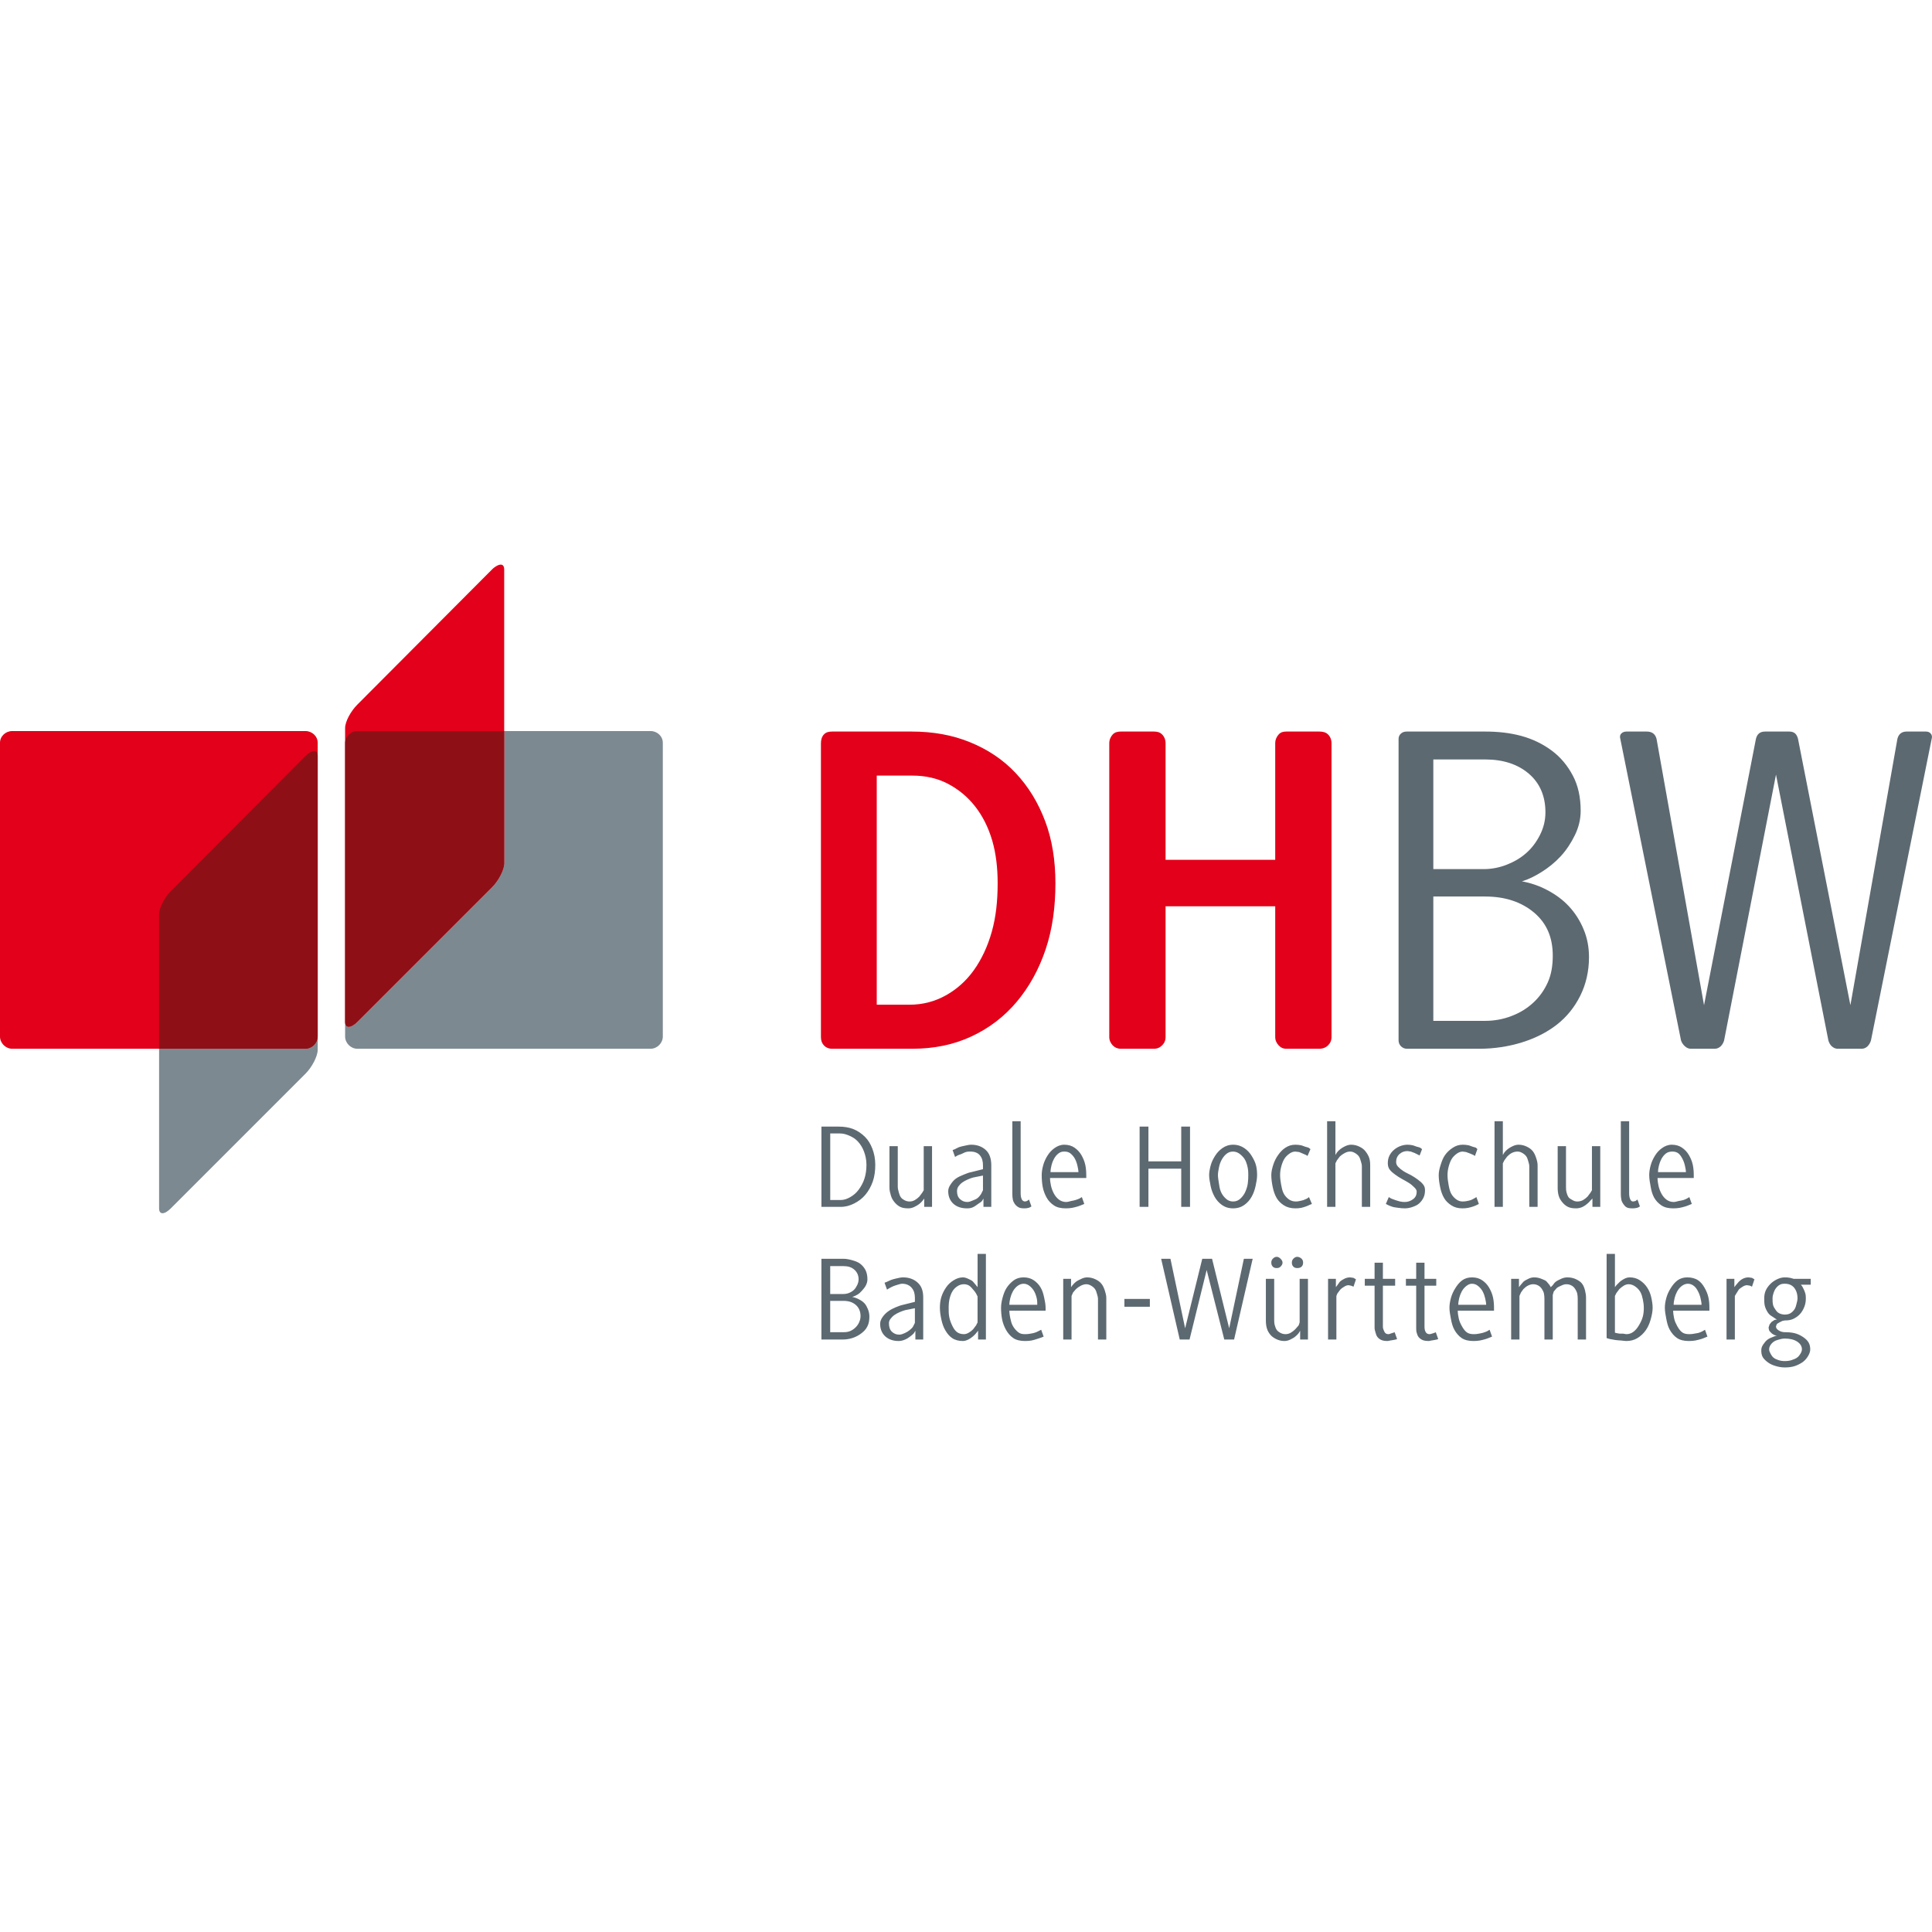
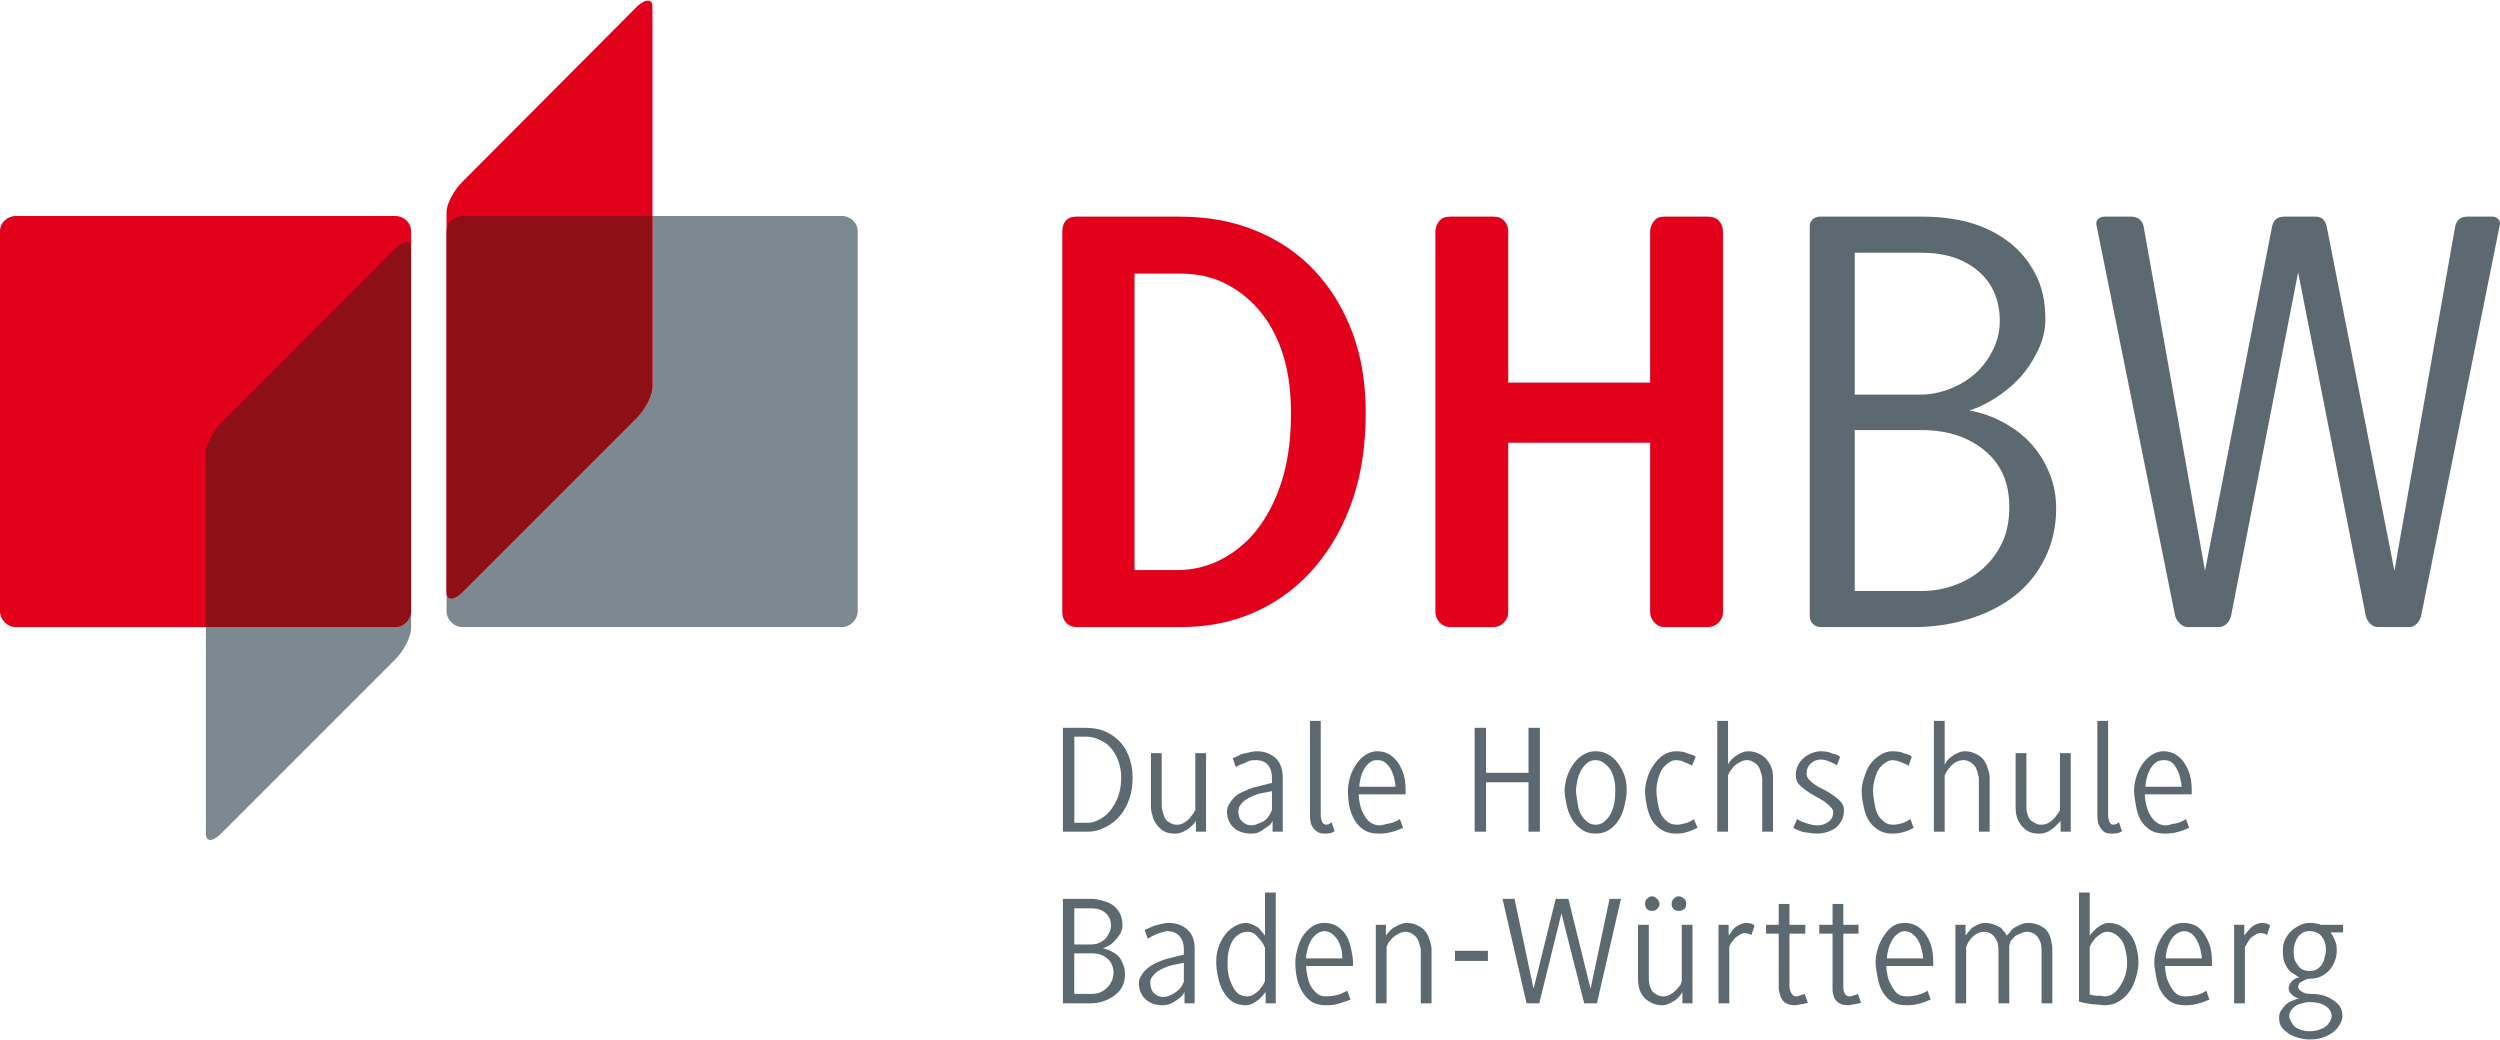
- <svg xmlns="http://www.w3.org/2000/svg" clip-rule="evenodd" fill-rule="evenodd" stroke-linejoin="round" stroke-miterlimit="2" version="1.1" viewBox="0 0 500 500" xml:space="preserve">
+ <svg xmlns="http://www.w3.org/2000/svg" clip-rule="evenodd" fill-rule="evenodd" stroke-linejoin="round" stroke-miterlimit="2" version="1.1" viewBox="0 146 500 208" xml:space="preserve">
  <g transform="translate(2.8422e-14 145.12)">
    <g transform="matrix(.92707 0 0 .92707 -120.83 -364.81)">
      <path d="m271.09 441.05v36.897c0 1.836-1.58 4.865-3.416 6.696l-37.581 37.58c-0.918 0.918-1.858 1.367-2.46 1.367-0.601 0-0.956-0.449-0.956-1.367v4.1c0 1.836 1.58 3.416 3.416 3.416h81.857c1.837 0 3.416-1.58 3.416-3.416v-81.994c0-1.836-1.579-3.279-3.416-3.279h-40.86zm-52.066 85.273c0 1.836-1.585 3.416-3.416 3.416h-40.86v44.55c0 0.918 0.36 1.367 0.956 1.367s1.405-0.449 2.323-1.367l37.581-37.58c1.831-1.837 3.416-4.86 3.416-6.696v-3.69z" fill="#7d8990" fill-rule="nonzero" />
    </g>
    <g transform="matrix(.92707 0 0 .92707 -120.83 -364.81)">
      <path d="m270.13 394.59c-0.604 0-1.541 0.448-2.459 1.366l-37.581 37.717c-1.831 1.831-3.416 4.723-3.416 6.56v81.993c0 1.837 1.585 1.837 3.416 0l37.581-37.58c1.836-1.837 3.416-4.86 3.416-6.696v-81.994c0-0.918-0.353-1.366-0.957-1.366zm-136.38 46.463c-1.837 0-3.416 1.443-3.416 3.279v81.994c0 1.836 1.579 3.416 3.416 3.416h81.857c1.836 0 3.416-1.58 3.416-3.416v-81.994c0-1.836-1.58-3.279-3.416-3.279h-81.857z" fill="#e2001a" fill-rule="nonzero" />
    </g>
    <g transform="matrix(.92707 0 0 .92707 -120.83 -364.81)">
      <path d="m230.09 441.05c-1.836 0-3.416 1.579-3.416 3.416v77.757c0 0.918 0.355 1.367 0.956 1.367 0.602 0 1.542-0.449 2.46-1.367l37.581-37.58c1.836-1.837 3.416-4.865 3.416-6.696v-36.897h-40.997zm-12.026 5.603c-0.606 0-1.541 0.453-2.459 1.366l-37.581 37.717c-1.831 1.87-3.279 4.728-3.279 6.56v37.443h40.86c1.836 0 3.416-1.58 3.416-3.416v-78.304c0-0.913-0.355-1.366-0.957-1.366z" fill="#8e1016" fill-rule="nonzero" />
    </g>
    <g transform="matrix(.92707 0 0 .92707 -120.83 -364.81)">
      <path d="m523.08 441.19c-0.629 0-1.203 0.148-1.64 0.547-0.448 0.404-0.683 0.88-0.683 1.503v84.18c0 0.618 0.235 1.192 0.683 1.64 0.437 0.426 1.011 0.683 1.64 0.683h20.225c4.149 0 8.172-0.628 11.889-1.776 3.717-1.165 6.915-2.766 9.703-4.92 2.793-2.181 4.968-4.87 6.559-8.063 1.591-3.186 2.46-6.816 2.46-10.795 0-2.75-0.476-5.357-1.503-7.79-1.017-2.438-2.378-4.57-4.1-6.423-1.733-1.864-3.755-3.312-6.013-4.509-2.252-1.197-4.641-2.017-7.106-2.46 1.771-0.53 3.553-1.399 5.466-2.596 1.908-1.192 3.734-2.646 5.33-4.373 1.596-1.728 2.902-3.712 3.963-5.877 1.066-2.17 1.64-4.449 1.64-6.832 0-3.81-0.716-7.063-2.187-9.84-1.47-2.793-3.427-5.154-5.876-6.969-2.438-1.809-5.242-3.214-8.473-4.1-3.236-0.88-6.646-1.23-10.112-1.23h-21.865zm61.358 0c-0.617 0-1.098 0.153-1.503 0.547-0.388 0.399-0.453 0.885-0.273 1.503l16.945 84.18c0.18 0.607 0.607 1.192 1.093 1.64 0.487 0.432 1.028 0.683 1.64 0.683h6.696c0.624 0 1.154-0.251 1.64-0.683 0.476-0.448 0.777-1.033 0.957-1.64l14.485-74.204 14.623 74.204c0.175 0.607 0.47 1.192 0.956 1.64 0.487 0.432 1.028 0.683 1.64 0.683h6.696c0.629 0 1.192-0.251 1.64-0.683 0.448-0.448 0.776-1.033 0.957-1.64l16.945-84.18c0.186-0.618 0.076-1.104-0.273-1.503-0.367-0.394-0.755-0.547-1.367-0.547h-5.329c-1.329 0-2.247 0.634-2.597 2.05l-13.119 74.341-14.622-74.341c-0.356-1.416-1.115-2.05-2.46-2.05h-6.696c-1.41 0-2.252 0.634-2.596 2.05l-14.486 74.341-13.256-74.341c-0.36-1.416-1.322-2.05-2.733-2.05h-5.603zm-53.979 7.79h14.486c4.974 0 9.047 1.312 12.162 3.963 3.1 2.651 4.647 6.28 4.647 10.796 0 2.301-0.536 4.345-1.504 6.286-0.984 1.946-2.224 3.651-3.826 5.056-1.591 1.421-3.433 2.482-5.466 3.28-2.045 0.803-4.215 1.23-6.423 1.23h-14.076v-30.611zm0 38.263h14.486c5.592 0 10.151 1.542 13.666 4.51 3.492 2.963 5.192 6.887 5.192 12.026 0 2.662-0.382 5.16-1.366 7.379-0.979 2.208-2.367 4.149-4.1 5.74-1.727 1.596-3.706 2.804-6.013 3.689-2.306 0.897-4.81 1.367-7.379 1.367h-14.486v-34.711zm-117.52 62.725v20.225c0 0.541 0.03 1.143 0.136 1.64 0.098 0.498 0.29 0.853 0.547 1.23 0.256 0.366 0.666 0.738 1.093 0.957 0.426 0.224 0.967 0.273 1.64 0.273 0.339 0 0.688-0.022 1.093-0.136 0.404-0.11 0.661-0.301 0.82-0.41l-0.683-1.913-0.547 0.409-0.547 0.137c-0.426 0-0.781-0.263-0.956-0.683-0.18-0.432-0.274-0.941-0.274-1.64v-20.089h-2.323 1e-3zm87.869 0v23.915h2.323v-12.162l0.41-0.82 0.82-1.094c0.366-0.344 0.886-0.705 1.367-0.956 0.481-0.262 0.967-0.41 1.503-0.41 0.541 0 0.951 0.164 1.366 0.41 0.416 0.246 0.826 0.563 1.094 0.956 0.273 0.389 0.399 0.886 0.546 1.367 0.148 0.487 0.273 0.913 0.273 1.367v11.342h2.324v-11.616c0-0.694-0.05-1.366-0.274-2.05-0.224-0.688-0.656-1.366-1.093-1.913-0.432-0.535-0.967-0.907-1.64-1.23-0.672-0.328-1.426-0.546-2.323-0.546-0.585 0-1.137 0.175-1.64 0.409-0.503 0.241-0.978 0.503-1.366 0.82-0.394 0.312-0.722 0.656-0.957 0.957l-0.41 0.683v-9.429h-2.323zm46.736 0v23.915h2.324v-12.162l0.409-0.82 0.82-1.094c0.372-0.344 0.744-0.705 1.23-0.956 0.481-0.262 1.104-0.41 1.64-0.41 0.541 0 0.946 0.164 1.367 0.41 0.415 0.246 0.825 0.563 1.093 0.956 0.267 0.389 0.399 0.886 0.546 1.367 0.143 0.487 0.274 0.913 0.274 1.367v11.342h2.323v-11.616c0-0.694-0.18-1.366-0.41-2.05-0.219-0.688-0.514-1.366-0.956-1.913-0.438-0.535-0.968-0.907-1.64-1.23-0.673-0.328-1.416-0.546-2.323-0.546-0.58 0-1.137 0.175-1.64 0.409-0.503 0.241-0.979 0.503-1.367 0.82-0.393 0.312-0.721 0.656-0.956 0.957l-0.41 0.683v-9.429h-2.323-1e-3zm35.258 0v20.225c0 0.541 0.026 1.143 0.136 1.64 0.093 0.498 0.284 0.853 0.547 1.23 0.256 0.366 0.53 0.738 0.956 0.957 0.427 0.224 0.968 0.273 1.64 0.273 0.334 0 0.82-0.022 1.23-0.136 0.399-0.11 0.667-0.301 0.82-0.41l-0.683-1.913-0.547 0.409-0.683 0.137c-0.421 0-0.645-0.263-0.82-0.683-0.186-0.432-0.273-0.941-0.273-1.64v-20.089h-2.323zm-223.16 1.503v22.412h5.329c1.394 0 2.635-0.345 3.827-0.957 1.191-0.601 2.279-1.41 3.143-2.459 0.863-1.055 1.552-2.258 2.05-3.69 0.492-1.427 0.683-3.006 0.683-4.646 0-1.684-0.306-3.182-0.82-4.51-0.519-1.328-1.132-2.356-2.05-3.28-0.918-0.918-2.033-1.694-3.28-2.186-1.246-0.492-2.662-0.684-4.099-0.684h-4.783zm88.826 0v22.412h2.46v-10.659h9.156v10.659h2.46v-22.412h-2.46v9.703h-9.156v-9.703h-2.46zm-86.366 1.914h2.733c0.967 0 1.842 0.278 2.733 0.683 0.885 0.404 1.651 0.88 2.323 1.64 0.672 0.749 1.235 1.651 1.64 2.733 0.404 1.082 0.683 2.318 0.683 3.69s-0.175 2.645-0.547 3.826c-0.366 1.181-0.989 2.268-1.639 3.143-0.651 0.88-1.433 1.542-2.324 2.05-0.885 0.503-1.721 0.82-2.733 0.82h-2.869v-18.585zm39.356 3.143c-0.59 0-1.202 0.142-1.776 0.273-0.574 0.136-1.164 0.235-1.64 0.41-0.47 0.186-0.754 0.388-1.093 0.546l-0.683 0.274 0.683 1.913 0.683-0.41c0.323-0.17 0.689-0.24 1.093-0.41 0.405-0.164 0.782-0.409 1.23-0.546 0.454-0.131 0.875-0.137 1.23-0.137 1.214 0 2.137 0.339 2.733 1.094 0.591 0.748 0.82 1.634 0.82 2.733v1.093l-3.28 0.82c-0.656 0.125-1.295 0.366-2.049 0.683-0.749 0.312-1.542 0.634-2.187 1.093-0.639 0.443-1.093 1.034-1.503 1.64-0.421 0.607-0.683 1.197-0.683 1.913 0 1.509 0.552 2.717 1.503 3.554 0.956 0.83 2.208 1.229 3.69 1.229 0.628 0 1.087-0.039 1.639-0.273 0.552-0.235 1.077-0.645 1.504-0.956 0.426-0.318 0.836-0.509 1.093-0.82l0.41-0.684v2.323h2.186v-11.615c0-1.837-0.481-3.285-1.503-4.237-1.022-0.956-2.394-1.503-4.1-1.503zm25.965 0c-1.033 0-1.957 0.399-2.733 0.956-0.776 0.569-1.383 1.208-1.913 2.05-0.525 0.842-0.962 1.749-1.23 2.733-0.273 0.99-0.41 1.908-0.41 2.733 0 1.055 0.071 2.187 0.273 3.28 0.202 1.088 0.591 2.094 1.094 3.007 0.508 0.907 1.197 1.618 2.049 2.186 0.853 0.579 1.952 0.82 3.28 0.82 0.629 0 1.203-0.035 1.777-0.136 0.574-0.099 1.18-0.279 1.64-0.41 0.459-0.137 0.77-0.274 1.093-0.41l0.683-0.273-0.683-1.913-0.684 0.409c-0.295 0.148-0.705 0.274-1.093 0.41-0.393 0.131-0.765 0.175-1.23 0.273-0.459 0.104-0.896 0.274-1.366 0.274-0.787 0-1.487-0.247-2.05-0.684s-1.006-0.978-1.367-1.639c-0.361-0.667-0.65-1.422-0.82-2.187-0.169-0.76-0.273-1.514-0.273-2.186h10.113v-0.82c0-0.891-0.061-1.881-0.274-2.87-0.218-0.99-0.612-1.897-1.093-2.733-0.487-0.826-1.132-1.509-1.913-2.05-0.793-0.536-1.722-0.82-2.87-0.82zm47.146 0c-1.186 0-2.159 0.361-3.006 0.956-0.842 0.596-1.514 1.323-2.05 2.187-0.541 0.869-0.989 1.765-1.23 2.733-0.251 0.967-0.41 1.837-0.41 2.596 0 0.946 0.197 1.914 0.41 3.007 0.213 1.088 0.59 2.088 1.093 3.006 0.509 0.919 1.187 1.706 2.05 2.323 0.869 0.613 1.864 0.957 3.143 0.957 1.236 0 2.291-0.345 3.143-0.957 0.853-0.617 1.531-1.388 2.05-2.323 0.519-0.934 0.858-1.913 1.093-3.006 0.235-1.088 0.41-2.083 0.41-3.007 0-0.781-0.049-1.623-0.273-2.596-0.23-0.979-0.705-1.88-1.23-2.733-0.514-0.858-1.197-1.607-2.05-2.187-0.853-0.585-1.886-0.956-3.143-0.956zm17.356 0c-1.028 0-1.914 0.289-2.734 0.82-0.82 0.524-1.481 1.235-2.049 2.05-0.58 0.803-1.05 1.738-1.367 2.733-0.317 1-0.547 1.924-0.547 2.869 0 1.148 0.175 2.307 0.41 3.417 0.235 1.115 0.58 2.132 1.093 3.006 0.52 0.875 1.208 1.509 2.05 2.05 0.842 0.536 1.924 0.82 3.143 0.82 0.558 0 1.121-0.026 1.64-0.136 0.519-0.099 0.951-0.274 1.367-0.41 0.415-0.137 0.678-0.274 0.956-0.41l0.684-0.273-0.82-1.913-0.547 0.409-0.957 0.41c-0.349 0.131-0.71 0.186-1.093 0.273-0.382 0.093-0.732 0.137-1.093 0.137-0.76 0-1.503-0.241-2.05-0.683-0.552-0.438-1.017-0.941-1.366-1.64-0.35-0.689-0.525-1.575-0.684-2.46-0.158-0.886-0.273-1.722-0.273-2.597 0-0.716 0.076-1.426 0.273-2.186 0.186-0.765 0.459-1.547 0.82-2.187 0.361-0.639 0.842-1.098 1.367-1.503 0.53-0.399 1.104-0.683 1.776-0.683l1.094 0.136 0.956 0.41 0.957 0.41 0.409 0.273 0.82-1.913-0.546-0.41-0.957-0.273c-0.377-0.12-0.754-0.317-1.23-0.41-0.47-0.087-1.005-0.136-1.503-0.136h1e-3zm31.294 0c-0.744 0-1.4 0.164-2.05 0.409-0.656 0.252-1.274 0.646-1.777 1.094-0.508 0.448-0.94 1.011-1.23 1.64-0.295 0.628-0.409 1.306-0.409 2.049 0 0.695 0.158 1.258 0.546 1.777 0.394 0.519 0.908 0.94 1.503 1.367 0.596 0.426 1.219 0.863 1.914 1.229 0.699 0.377 1.317 0.722 1.913 1.094 0.596 0.371 1.109 0.836 1.503 1.23 0.394 0.393 0.683 0.738 0.683 1.229 0 0.881-0.317 1.558-0.956 2.05-0.64 0.498-1.465 0.82-2.323 0.82-0.405 0-0.875-0.022-1.367-0.136-0.497-0.109-0.929-0.284-1.367-0.41-0.437-0.142-0.759-0.262-1.093-0.41l-0.683-0.409-0.82 1.913 0.82 0.409c0.328 0.137 0.645 0.274 1.093 0.41 0.443 0.137 1.06 0.18 1.64 0.274 0.568 0.087 1.104 0.136 1.776 0.136 0.766 0 1.498-0.164 2.187-0.41s1.274-0.508 1.776-0.956c0.509-0.454 0.941-1.023 1.23-1.64 0.29-0.618 0.41-1.329 0.41-2.05 0-0.629-0.142-1.137-0.547-1.64-0.404-0.508-0.907-0.94-1.503-1.366-0.59-0.427-1.202-0.859-1.913-1.23-0.711-0.367-1.454-0.706-2.05-1.094-0.59-0.377-1.104-0.803-1.503-1.23-0.405-0.426-0.547-0.869-0.547-1.366 0-0.88 0.345-1.656 0.957-2.187 0.601-0.53 1.328-0.82 2.186-0.82l0.957 0.137 1.093 0.41 0.82 0.409 0.547 0.274 0.683-1.777-0.547-0.41c-0.267-0.12-0.573-0.164-0.956-0.273s-0.771-0.323-1.23-0.41c-0.459-0.093-0.913-0.136-1.367-0.136h1e-3zm15.442 0c-1.033 0-1.913 0.289-2.733 0.82-0.82 0.524-1.613 1.235-2.187 2.05-0.574 0.803-0.913 1.738-1.23 2.733-0.317 1-0.546 1.924-0.546 2.869 0 1.148 0.175 2.307 0.409 3.417 0.235 1.115 0.574 2.132 1.094 3.006 0.513 0.875 1.208 1.509 2.049 2.05 0.842 0.536 1.793 0.82 3.007 0.82 0.557 0 1.12-0.026 1.64-0.136 0.519-0.099 1.088-0.274 1.503-0.41 0.415-0.137 0.672-0.274 0.957-0.41l0.546-0.273-0.683-1.913-0.683 0.409-0.82 0.41c-0.35 0.131-0.711 0.186-1.093 0.273-0.383 0.093-0.864 0.137-1.23 0.137-0.76 0-1.361-0.241-1.913-0.683-0.553-0.438-1.017-0.941-1.367-1.64-0.35-0.689-0.53-1.575-0.683-2.46-0.159-0.886-0.274-1.722-0.274-2.597 0-0.716 0.083-1.426 0.274-2.186 0.191-0.765 0.459-1.547 0.82-2.187 0.36-0.639 0.841-1.098 1.366-1.503 0.525-0.399 1.099-0.683 1.777-0.683l0.956 0.136 1.094 0.41 0.956 0.41 0.41 0.273 0.683-1.913-0.41-0.41-0.956-0.273c-0.367-0.12-0.754-0.317-1.23-0.41-0.47-0.087-1.011-0.136-1.503-0.136zm58.352 0c-1.033 0-1.963 0.399-2.733 0.956-0.782 0.569-1.383 1.208-1.914 2.05-0.524 0.842-0.962 1.749-1.229 2.733-0.268 0.99-0.41 1.908-0.41 2.733 0 1.055 0.202 2.187 0.41 3.28 0.191 1.088 0.453 2.094 0.956 3.007 0.509 0.907 1.197 1.618 2.05 2.186 0.853 0.579 1.951 0.82 3.28 0.82 0.634 0 1.208-0.035 1.776-0.136 0.574-0.099 1.181-0.279 1.64-0.41 0.465-0.137 0.765-0.274 1.093-0.41l0.684-0.273-0.684-1.913-0.683 0.409c-0.29 0.148-0.563 0.274-0.957 0.41-0.393 0.131-0.907 0.175-1.366 0.273-0.465 0.104-0.891 0.274-1.367 0.274-0.787 0-1.486-0.247-2.049-0.684s-1.006-0.978-1.367-1.639c-0.361-0.667-0.65-1.422-0.82-2.187-0.164-0.76-0.273-1.514-0.273-2.186h10.112v-0.82c0-0.891-0.06-1.881-0.273-2.87-0.208-0.99-0.607-1.897-1.093-2.733-0.481-0.826-1.126-1.509-1.913-2.05-0.788-0.536-1.722-0.82-2.87-0.82zm-218.38 0.409v11.616c0 0.744 0.208 1.493 0.41 2.187 0.202 0.699 0.53 1.251 0.956 1.776 0.427 0.53 0.979 1.044 1.64 1.367 0.662 0.328 1.399 0.41 2.323 0.41 0.607 0 1.132-0.164 1.64-0.41 0.503-0.252 0.984-0.509 1.367-0.82 0.382-0.317 0.721-0.645 0.956-0.957l0.41-0.546v2.323h2.187v-16.946h-2.324v12.3l-0.409 0.683-0.82 1.093c-0.361 0.361-0.76 0.672-1.23 0.957-0.476 0.284-0.962 0.409-1.503 0.409-0.585 0-1.099-0.175-1.504-0.409-0.404-0.236-0.71-0.449-0.956-0.82-0.246-0.372-0.421-0.886-0.547-1.367-0.12-0.486-0.273-0.984-0.273-1.503v-11.343h-2.323zm186.54 0v11.616c0 0.744 0.071 1.493 0.273 2.187 0.202 0.699 0.525 1.251 0.957 1.776 0.421 0.53 0.973 1.044 1.64 1.367 0.661 0.328 1.405 0.41 2.323 0.41 0.607 0 1.268-0.164 1.776-0.41 0.503-0.252 0.853-0.509 1.23-0.82 0.383-0.317 0.722-0.645 0.957-0.957l0.547-0.546v2.323h2.186v-16.946h-2.323v12.3l-0.41 0.683-0.82 1.093c-0.361 0.361-0.754 0.672-1.23 0.957-0.47 0.284-1.093 0.409-1.64 0.409-0.579 0-0.967-0.175-1.366-0.409-0.41-0.236-0.842-0.449-1.093-0.82-0.246-0.372-0.427-0.886-0.547-1.367-0.126-0.486-0.136-0.984-0.136-1.503v-11.343h-2.324zm-137.75 1.504c0.7 0 1.279 0.131 1.777 0.546 0.497 0.421 0.929 0.919 1.229 1.504 0.301 0.584 0.536 1.24 0.684 1.913 0.147 0.672 0.273 1.279 0.273 1.776h-7.789c0-0.563 0.104-1.252 0.273-1.913 0.164-0.667 0.366-1.192 0.683-1.776 0.317-0.591 0.733-1.11 1.23-1.504 0.492-0.388 0.99-0.546 1.64-0.546zm47.146 0c0.809 0 1.514 0.35 2.05 0.82 0.541 0.47 1.028 0.962 1.367 1.64 0.328 0.672 0.546 1.443 0.683 2.186 0.131 0.743 0.136 1.35 0.136 1.913 0 0.673-0.017 1.465-0.136 2.323-0.12 0.853-0.356 1.564-0.683 2.323-0.323 0.749-0.815 1.405-1.367 1.914-0.552 0.524-1.219 0.82-2.05 0.82-0.852 0-1.498-0.296-2.05-0.82-0.552-0.509-1.055-1.165-1.366-1.914-0.317-0.759-0.421-1.47-0.547-2.323-0.126-0.858-0.273-1.65-0.273-2.323 0-0.601 0.126-1.301 0.273-2.05 0.148-0.754 0.345-1.383 0.683-2.049 0.334-0.656 0.826-1.329 1.367-1.777s1.126-0.683 1.913-0.683zm122.58 0c0.689 0 1.28 0.131 1.777 0.546 0.486 0.421 0.782 0.919 1.093 1.504 0.301 0.584 0.536 1.24 0.683 1.913 0.143 0.672 0.274 1.279 0.274 1.776h-7.79c0-0.563 0.104-1.252 0.274-1.913 0.169-0.667 0.371-1.192 0.683-1.776 0.317-0.591 0.732-1.11 1.23-1.504 0.497-0.388 1.126-0.546 1.776-0.546zm-192.41 6.696v4.1l-0.546 1.093c-0.268 0.371-0.563 0.77-0.957 1.093-0.394 0.328-0.886 0.465-1.367 0.683-0.486 0.208-0.984 0.41-1.503 0.41-0.825 0-1.476-0.279-2.05-0.82s-0.82-1.241-0.82-2.186c0-0.47 0.121-0.957 0.41-1.367 0.295-0.404 0.651-0.776 1.093-1.093 0.438-0.312 0.962-0.596 1.504-0.82 0.535-0.23 1.033-0.432 1.503-0.547l2.733-0.546zm-1.503 21.865v9.292l-0.547-0.683-0.82-0.957c-0.355-0.3-0.77-0.459-1.23-0.683-0.459-0.224-0.983-0.41-1.503-0.41-0.967 0-1.798 0.328-2.596 0.82s-1.487 1.099-2.05 1.914c-0.558 0.803-1.06 1.738-1.367 2.733-0.306 1-0.409 1.995-0.409 3.006 0 1.093 0.169 2.165 0.409 3.28 0.235 1.109 0.574 2.115 1.094 3.006 0.519 0.886 1.104 1.635 1.913 2.187 0.803 0.552 1.837 0.82 3.006 0.82 0.498 0 1.022-0.175 1.503-0.41 0.487-0.235 0.837-0.503 1.23-0.82 0.394-0.312 0.711-0.64 0.957-0.957l0.547-0.683v2.46h2.186v-23.915h-2.323zm175.6 0v23.505c0.207 0.048 0.481 0.185 0.956 0.273 0.47 0.093 0.962 0.186 1.503 0.273 0.542 0.093 1.11 0.077 1.64 0.137 0.525 0.054 1.033 0.136 1.367 0.136 1.213 0 2.219-0.257 3.143-0.82 0.918-0.557 1.7-1.295 2.323-2.186 0.634-0.886 1.055-1.903 1.367-3.007 0.311-1.099 0.546-2.181 0.546-3.28 0-0.94-0.175-2.006-0.41-3.006-0.234-0.995-0.579-1.782-1.093-2.596-0.519-0.804-1.235-1.526-2.05-2.05-0.803-0.531-1.722-0.82-2.869-0.82-0.514 0-1.039 0.175-1.504 0.41-0.475 0.24-0.858 0.508-1.23 0.819l-0.956 0.957-0.41 0.547v-9.293h-2.323v1e-3zm-92.106 0.82c-0.449 0-0.804 0.245-1.094 0.546-0.295 0.301-0.409 0.662-0.409 1.094 0 0.42 0.115 0.787 0.409 1.093 0.29 0.306 0.645 0.41 1.094 0.41 0.448 0 0.787-0.105 1.093-0.41 0.301-0.306 0.546-0.673 0.546-1.093 0-0.432-0.245-0.793-0.546-1.094-0.306-0.301-0.645-0.546-1.093-0.546zm5.739 0c-0.448 0-0.803 0.245-1.093 0.546s-0.41 0.662-0.41 1.094c0 0.42 0.12 0.787 0.41 1.093s0.645 0.41 1.093 0.41c0.454 0 0.929-0.105 1.23-0.41 0.301-0.306 0.41-0.673 0.41-1.093 0-0.432-0.109-0.793-0.41-1.094s-0.776-0.546-1.23-0.546zm-132.83 0.546v22.548h5.739c1.055 0 1.93-0.115 2.87-0.409 0.946-0.29 1.891-0.809 2.597-1.367 0.71-0.546 1.235-1.104 1.639-1.913 0.405-0.809 0.547-1.722 0.547-2.733 0-0.7-0.153-1.432-0.41-2.05-0.262-0.618-0.519-1.164-0.956-1.64-0.443-0.47-0.93-0.792-1.504-1.093-0.568-0.312-1.279-0.569-1.913-0.683 0.454-0.137 1.023-0.383 1.504-0.684 0.486-0.3 0.825-0.65 1.229-1.093 0.405-0.437 0.82-0.956 1.094-1.503 0.267-0.552 0.409-1.033 0.409-1.64 0-0.967-0.174-1.886-0.546-2.596-0.372-0.706-0.886-1.318-1.503-1.777-0.618-0.459-1.367-0.727-2.187-0.957-0.82-0.224-1.585-0.409-2.46-0.409h-6.149v-1e-3zm94.839 0 5.193 22.548h2.733l4.783-19.405 4.919 19.405h2.734l5.192-22.548h-2.459l-4.1 19.405-4.783-19.405h-2.733l-4.783 19.405-4.1-19.405h-2.596zm59.582 1.094v4.509h-2.733v1.913h2.733v11.753c0 0.475 0.147 0.918 0.273 1.366 0.12 0.454 0.268 0.886 0.547 1.23 0.284 0.35 0.628 0.618 1.093 0.82 0.459 0.202 1.104 0.273 1.776 0.273l0.684-0.136 0.82-0.136 0.683-0.137 0.41-0.136-0.684-1.913c-0.136 0.087-0.437 0.153-0.82 0.273-0.382 0.125-0.639 0.273-0.956 0.273-0.519 0-0.875-0.246-1.093-0.683-0.208-0.437-0.41-0.897-0.41-1.367v-11.479h3.416v-1.913h-3.416v-4.51h-2.323zm11.615 0v4.509h-2.869v1.913h2.869v11.753c0 0.475 9e-3 0.918 0.137 1.366 0.126 0.454 0.273 0.886 0.547 1.23 0.284 0.35 0.634 0.618 1.093 0.82 0.464 0.202 1.104 0.273 1.776 0.273l0.684-0.136 0.82-0.136 0.683-0.137 0.41-0.136-0.683-1.913c-0.137 0.087-0.301 0.153-0.684 0.273-0.382 0.125-0.776 0.273-1.093 0.273-0.514 0-0.88-0.246-1.093-0.683s-0.273-0.897-0.273-1.367v-11.479h3.279v-1.913h-3.279v-4.51h-2.324zm-163.58 0.956h3.689c1.258 0 2.22 0.279 3.007 0.957 0.781 0.667 1.23 1.59 1.23 2.733 0 0.585-0.164 1.142-0.41 1.64-0.246 0.492-0.552 1.011-0.957 1.366-0.404 0.361-0.852 0.618-1.366 0.82s-1.077 0.274-1.64 0.274h-3.553v-7.79zm20.361 3.143c-0.585 0-1.202 0.137-1.776 0.274-0.574 0.136-1.033 0.234-1.503 0.409-0.471 0.18-0.891 0.389-1.23 0.547l-0.684 0.273 0.684 1.913 0.683-0.409c0.323-0.175 0.689-0.378 1.093-0.547 0.405-0.17 0.782-0.273 1.23-0.41 0.454-0.136 0.875-0.273 1.23-0.273 1.213 0 2.143 0.47 2.733 1.23 0.596 0.749 0.82 1.634 0.82 2.733v1.093l-3.28 0.82c-0.656 0.137-1.295 0.372-2.05 0.683-0.748 0.317-1.41 0.645-2.049 1.094-0.64 0.448-1.23 1.033-1.64 1.64-0.421 0.606-0.684 1.191-0.684 1.913 0 1.503 0.553 2.722 1.504 3.553 0.956 0.831 2.208 1.23 3.689 1.23 0.629 0 1.225-0.175 1.777-0.41s0.94-0.503 1.366-0.82c0.427-0.306 0.837-0.64 1.094-0.957l0.409-0.683v2.46h2.187v-11.752c0-1.843-0.481-3.144-1.503-4.1-1.022-0.951-2.389-1.503-4.1-1.503v-1e-3zm33.618 0c-1.034 0-1.963 0.263-2.734 0.82-0.776 0.563-1.525 1.345-2.049 2.187-0.525 0.841-0.826 1.738-1.094 2.733-0.267 0.989-0.409 1.902-0.409 2.733 0 1.055 0.071 2.05 0.273 3.143 0.202 1.088 0.59 2.099 1.093 3.006 0.503 0.913 1.197 1.75 2.05 2.324 0.853 0.568 1.951 0.819 3.28 0.819 0.628 0 1.202-0.039 1.776-0.136 0.574-0.104 1.044-0.273 1.504-0.41 0.459-0.131 0.901-0.279 1.229-0.409l0.684-0.274-0.684-1.913-0.82 0.41c-0.295 0.153-0.563 0.278-0.956 0.41-0.394 0.142-0.771 0.164-1.23 0.273-0.459 0.098-1.028 0.136-1.503 0.136-0.787 0-1.356-0.109-1.913-0.546-0.563-0.438-1.148-1.11-1.504-1.777-0.36-0.656-0.513-1.284-0.683-2.05-0.169-0.76-0.273-1.514-0.273-2.186h10.112v-0.82c0-0.902-0.196-1.881-0.409-2.87s-0.471-1.897-0.957-2.733c-0.481-0.831-1.126-1.509-1.913-2.05-0.787-0.536-1.728-0.82-2.87-0.82zm17.765 0c-0.585 0-1.126 0.159-1.64 0.41-0.514 0.246-1.099 0.514-1.503 0.82-0.399 0.317-0.705 0.65-0.957 0.956l-0.41 0.547v-2.323h-2.186v16.945h2.323v-12.162l0.41-0.957 0.82-0.956c0.371-0.35 0.88-0.711 1.366-0.957 0.481-0.24 0.984-0.41 1.504-0.41 0.541 0 0.951 0.17 1.366 0.41 0.416 0.246 0.825 0.563 1.093 0.957 0.274 0.393 0.4 0.885 0.547 1.366 0.147 0.487 0.273 0.919 0.273 1.367v11.342h2.323v-11.615c0-0.7-0.191-1.367-0.409-2.05-0.224-0.689-0.514-1.378-0.957-1.913-0.432-0.542-0.968-0.902-1.64-1.23-0.678-0.323-1.432-0.547-2.323-0.547zm73.384 0c-0.585 0-1.181 0.153-1.64 0.41-0.459 0.24-0.891 0.497-1.23 0.82l-0.683 0.956-0.41 0.547v-2.323h-2.186v16.945h2.323v-12.162l0.273-0.683 0.82-1.094c0.312-0.339 0.694-0.557 1.093-0.82 0.41-0.251 0.782-0.409 1.23-0.409l0.683 0.136 0.684 0.273 0.683-2.049-0.683-0.41-0.957-0.137zm34.027 0c-1.027 0-1.957 0.263-2.733 0.82-0.776 0.563-1.383 1.345-1.913 2.187-0.525 0.841-0.962 1.738-1.23 2.733-0.273 0.989-0.41 1.902-0.41 2.733 0 1.055 0.208 2.05 0.41 3.143 0.208 1.088 0.454 2.099 0.957 3.006 0.503 0.913 1.197 1.75 2.049 2.324 0.853 0.568 1.952 0.819 3.28 0.819 0.629 0 1.203-0.039 1.777-0.136 0.574-0.104 1.175-0.273 1.64-0.41 0.453-0.131 0.77-0.279 1.093-0.409l0.683-0.274-0.683-1.913-0.683 0.41c-0.296 0.153-0.7 0.278-1.094 0.41-0.388 0.142-0.77 0.164-1.23 0.273-0.459 0.098-0.891 0.136-1.366 0.136-0.782 0-1.487-0.109-2.05-0.546-0.563-0.438-1-1.11-1.367-1.777-0.36-0.656-0.65-1.284-0.819-2.05-0.17-0.76-0.274-1.514-0.274-2.186h10.113v-0.82c0-0.902-0.066-1.881-0.274-2.87-0.218-0.989-0.606-1.897-1.093-2.733-0.481-0.831-1.126-1.509-1.913-2.05-0.787-0.536-1.722-0.82-2.87-0.82zm17.355 0c-0.628 0-1.136 0.159-1.639 0.41-0.509 0.246-1.017 0.497-1.367 0.82l-0.82 0.956-0.41 0.547v-2.323h-2.186v16.945h2.323v-12.162l0.41-0.957 0.683-0.956c0.345-0.35 0.776-0.711 1.23-0.957 0.459-0.24 0.962-0.41 1.503-0.41 0.607 0 1.11 0.175 1.503 0.41 0.394 0.235 0.716 0.574 0.957 0.957 0.235 0.382 0.448 0.743 0.547 1.23 0.098 0.481 0.136 1.005 0.136 1.503v11.342h2.323v-12.435l0.274-0.957 0.819-0.957c0.328-0.3 0.766-0.47 1.23-0.683 0.46-0.213 0.919-0.41 1.504-0.41 0.563 0 1.098 0.175 1.503 0.41 0.404 0.235 0.716 0.574 0.956 0.957 0.23 0.382 0.427 0.743 0.547 1.23 0.104 0.481 0.136 1.005 0.136 1.503v11.342h2.324v-11.615c0-0.7-0.105-1.367-0.274-2.05-0.164-0.689-0.42-1.378-0.82-1.913-0.404-0.542-0.978-0.902-1.64-1.23-0.661-0.323-1.492-0.547-2.459-0.547-0.673 0-1.23 0.158-1.777 0.41-0.552 0.246-1.104 0.514-1.503 0.82-0.394 0.317-0.585 0.65-0.82 0.956l-0.547 0.547-0.409-0.683-0.82-0.957c-0.356-0.301-0.815-0.459-1.367-0.683-0.552-0.225-1.219-0.41-2.05-0.41zm42.774 0c-1.033 0-1.963 0.263-2.733 0.82-0.777 0.563-1.383 1.345-1.914 2.187-0.524 0.841-0.967 1.738-1.229 2.733-0.279 0.989-0.41 1.902-0.41 2.733 0 1.055 0.202 2.05 0.41 3.143 0.202 1.088 0.453 2.099 0.956 3.006 0.508 0.913 1.197 1.75 2.05 2.324 0.853 0.568 1.946 0.819 3.28 0.819 0.623 0 1.197-0.039 1.776-0.136 0.569-0.104 1.181-0.273 1.64-0.41 0.465-0.131 0.765-0.279 1.093-0.409l0.684-0.274-0.684-1.913-0.683 0.41c-0.295 0.153-0.568 0.278-0.957 0.41-0.393 0.142-0.907 0.164-1.366 0.273-0.454 0.098-0.897 0.136-1.367 0.136-0.781 0-1.492-0.109-2.049-0.546-0.569-0.438-1.001-1.11-1.367-1.777-0.356-0.656-0.651-1.284-0.82-2.05-0.169-0.76-0.273-1.514-0.273-2.186h10.112v-0.82c0-0.902-0.054-1.881-0.273-2.87-0.213-0.989-0.612-1.897-1.093-2.733-0.481-0.831-0.99-1.509-1.777-2.05-0.782-0.536-1.864-0.82-3.006-0.82zm17.082 0c-0.585 0-1.181 0.153-1.64 0.41-0.465 0.24-0.76 0.497-1.093 0.82l-0.82 0.956-0.41 0.547v-2.323h-2.187v16.945h2.324v-12.162l0.409-0.683 0.684-1.094c0.311-0.339 0.688-0.557 1.093-0.82 0.404-0.251 0.782-0.409 1.23-0.409l0.82 0.136 0.546 0.273 0.684-2.049-0.684-0.41-0.956-0.137zm10.112 0c-0.803 0-1.481 0.213-2.186 0.547-0.705 0.339-1.383 0.814-1.913 1.366-0.525 0.558-0.924 1.083-1.23 1.777-0.306 0.7-0.41 1.465-0.41 2.186 0 0.968 0.026 1.777 0.273 2.46 0.246 0.689 0.591 1.312 0.957 1.777 0.372 0.459 0.825 0.699 1.23 0.956 0.404 0.257 0.776 0.569 1.093 0.684l-0.683 0.136-0.82 0.547-0.547 0.683-0.273 0.82c0 0.404 0.087 0.798 0.273 1.093l0.683 0.683 0.684 0.41 0.683 0.137c-0.312 0.021-0.738 0.218-1.23 0.409-0.497 0.186-0.896 0.35-1.367 0.684-0.47 0.339-0.885 0.858-1.229 1.366-0.35 0.503-0.547 0.99-0.547 1.64 0 0.672 0.076 1.345 0.41 1.913 0.339 0.574 0.929 1.083 1.503 1.503 0.59 0.416 1.23 0.717 2.05 0.957 0.825 0.246 1.656 0.41 2.596 0.41 1.061 0 2.001-0.11 2.87-0.41 0.858-0.301 1.7-0.738 2.323-1.23 0.618-0.492 1.022-1.055 1.367-1.64 0.333-0.585 0.546-1.191 0.546-1.776 0-0.766-0.164-1.46-0.546-2.05-0.383-0.596-0.99-1.088-1.64-1.503-0.656-0.416-1.334-0.738-2.187-0.957-0.852-0.208-1.809-0.273-2.733-0.273-0.716 0-1.312-0.23-1.776-0.547-0.454-0.317-0.684-0.601-0.684-1.093l0.274-0.683 0.683-0.41 0.82-0.41 0.683-0.136c0.831 0 1.607-0.088 2.323-0.41 0.716-0.328 1.405-0.804 1.914-1.367 0.524-0.563 0.94-1.295 1.229-2.049 0.29-0.755 0.41-1.465 0.41-2.324 0-0.47-0.022-0.951-0.136-1.366-0.11-0.421-0.263-0.765-0.41-1.093l-0.41-0.82-0.409-0.547h2.733v-1.64h-4.783c-0.202-0.071-0.498-0.175-0.957-0.273-0.465-0.109-0.984-0.137-1.503-0.137h-1e-3zm-144.86 0.41v11.616c0 0.743 0.071 1.492 0.273 2.186 0.203 0.7 0.531 1.252 0.957 1.777 0.426 0.53 0.984 0.902 1.64 1.23 0.667 0.328 1.394 0.546 2.323 0.546 0.601 0 1.137-0.164 1.64-0.41s0.984-0.502 1.367-0.819c0.382-0.312 0.716-0.64 0.956-0.957l0.41-0.683v2.459h2.186v-16.945h-2.323v12.163l-0.273 0.819-0.957 1.094c-0.355 0.361-0.759 0.678-1.229 0.956-0.47 0.285-0.968 0.41-1.504 0.41-0.584 0-1.098-0.175-1.503-0.41-0.404-0.235-0.705-0.448-0.956-0.82-0.246-0.371-0.427-0.885-0.547-1.366-0.126-0.487-0.136-0.99-0.136-1.503v-11.343h-2.324zm-67.644 1.367c0.694 0 1.279 0.262 1.776 0.683 0.492 0.415 0.924 0.924 1.23 1.503 0.301 0.585 0.536 1.241 0.683 1.913 0.142 0.673 0.137 1.285 0.137 1.777h-7.79c0-0.558 0.104-1.247 0.274-1.913 0.169-0.656 0.366-1.192 0.683-1.777 0.312-0.59 0.732-1.11 1.23-1.503 0.492-0.394 1.126-0.683 1.776-0.683h1e-3zm125.18 0c0.694 0 1.285 0.262 1.777 0.683 0.497 0.415 0.924 0.924 1.23 1.503 0.301 0.585 0.535 1.241 0.683 1.913 0.142 0.673 0.273 1.285 0.273 1.777h-7.789c0-0.558 0.109-1.247 0.273-1.913 0.169-0.656 0.372-1.192 0.683-1.777 0.317-0.59 0.733-1.11 1.23-1.503 0.492-0.394 0.984-0.683 1.64-0.683zm60.265 0c0.7 0 1.279 0.262 1.777 0.683 0.497 0.415 0.787 0.924 1.093 1.503 0.301 0.585 0.536 1.241 0.683 1.913 0.148 0.673 0.274 1.285 0.274 1.777h-7.79c0-0.558 0.11-1.247 0.274-1.913 0.169-0.656 0.371-1.192 0.683-1.777 0.317-0.59 0.732-1.11 1.23-1.503 0.492-0.394 1.126-0.683 1.776-0.683zm27.058 0c1.083 0 1.984 0.344 2.597 1.093 0.623 0.754 0.956 1.771 0.956 3.006 0 0.514-0.153 0.973-0.273 1.503-0.126 0.525-0.273 1.072-0.547 1.504-0.284 0.42-0.656 0.82-1.093 1.093-0.437 0.284-1.011 0.41-1.64 0.41-0.645 0-1.197-0.175-1.64-0.41-0.437-0.235-0.683-0.552-0.956-0.957-0.268-0.404-0.563-0.814-0.684-1.366-0.125-0.547-0.136-1.17-0.136-1.777 0-0.541 0.115-1.011 0.273-1.503 0.153-0.497 0.389-0.984 0.684-1.367 0.295-0.382 0.661-0.732 1.093-0.956 0.437-0.224 0.831-0.273 1.366-0.273zm-229.17 0.136c0.541 0 1.049 0.125 1.503 0.41 0.448 0.295 0.76 0.71 1.093 1.093 0.339 0.383 0.618 0.716 0.82 1.093l0.41 0.82v7.243l-0.41 0.82-0.82 1.093c-0.339 0.361-0.765 0.689-1.23 0.957-0.459 0.273-0.869 0.409-1.366 0.409-0.788 0-1.509-0.213-2.05-0.683-0.536-0.47-0.891-1.055-1.23-1.776-0.334-0.716-0.678-1.586-0.82-2.46-0.147-0.875-0.137-1.673-0.137-2.46 0-0.902 0.072-1.809 0.274-2.596 0.202-0.793 0.453-1.46 0.82-2.05 0.371-0.602 0.847-1.033 1.366-1.367 0.514-0.344 1.126-0.546 1.777-0.546zm185.58 0c0.738 0 1.388 0.295 1.913 0.683 0.525 0.394 1.022 0.869 1.367 1.503 0.35 0.624 0.514 1.274 0.683 2.05 0.169 0.771 0.273 1.586 0.273 2.323 0 0.788-0.049 1.586-0.273 2.46-0.219 0.875-0.667 1.749-1.093 2.46-0.427 0.727-0.891 1.306-1.503 1.777-0.624 0.475-1.258 0.683-2.05 0.683l-0.82-0.137h-0.957l-0.82-0.136-0.546-0.136v-10.25l0.409-0.82 0.82-1.093c0.361-0.344 0.798-0.683 1.23-0.956 0.443-0.268 0.919-0.41 1.367-0.41v-1e-3zm-140.76 4.1v2.186h7.106v-2.186h-7.106zm-82.13 0.546h3.689c1.416 0 2.526 0.339 3.417 1.094 0.885 0.748 1.366 1.842 1.366 3.143 0 0.672-0.164 1.213-0.41 1.776-0.245 0.563-0.65 1.104-1.093 1.503-0.437 0.405-0.918 0.733-1.503 0.957s-1.126 0.273-1.776 0.273h-3.69v-8.746zm23.641 2.05v4.1l-0.547 1.093c-0.267 0.377-0.563 0.629-0.956 0.957-0.394 0.322-0.886 0.606-1.367 0.82-0.486 0.212-0.984 0.409-1.503 0.409-0.831 0-1.476-0.279-2.05-0.82-0.574-0.535-0.82-1.377-0.82-2.323 0-0.475 0.121-0.831 0.41-1.23 0.295-0.404 0.656-0.781 1.093-1.093 0.443-0.317 0.962-0.59 1.503-0.82 0.536-0.219 1.034-0.431 1.504-0.546l2.733-0.547zm242.84 8.473c1.35 0 2.531 0.251 3.417 0.82 0.891 0.574 1.366 1.306 1.366 2.186 0 0.399-0.175 0.842-0.41 1.23-0.24 0.394-0.535 0.793-0.956 1.093-0.432 0.306-0.94 0.487-1.503 0.684-0.558 0.185-1.236 0.273-1.914 0.273-0.645 0-1.229-0.093-1.776-0.273-0.536-0.175-0.984-0.383-1.367-0.684-0.377-0.306-0.606-0.699-0.82-1.093-0.207-0.388-0.409-0.809-0.409-1.23 0-0.431 0.164-0.863 0.409-1.23 0.246-0.371 0.553-0.688 0.957-0.956 0.399-0.268 0.842-0.389 1.367-0.547 0.53-0.158 1.082-0.273 1.639-0.273z" fill="#5d6971" fill-rule="nonzero" />
    </g>
    <g transform="matrix(.92707 0 0 .92707 -120.83 -364.81)">
      <path d="m362.65 441.19c-0.973 0-1.744 0.191-2.323 0.82-0.574 0.612-0.82 1.482-0.82 2.46v81.993c0 0.973 0.246 1.7 0.82 2.324 0.569 0.612 1.35 0.956 2.323 0.956h22.275c6.111 0 11.572-1.109 16.535-3.416 4.975-2.296 9.26-5.587 12.709-9.703 3.455-4.121 6.155-8.953 8.063-14.622 1.902-5.663 2.733-11.807 2.733-18.448 0-6.369-0.913-12.185-2.87-17.356-1.946-5.182-4.695-9.669-8.199-13.392-3.493-3.722-7.74-6.576-12.709-8.609-4.958-2.039-10.375-3.007-16.399-3.007h-22.138zm80.627 0c-0.967 0-1.744 0.191-2.323 0.82-0.569 0.612-0.957 1.482-0.957 2.46v81.993c0 0.973 0.389 1.7 0.957 2.324 0.579 0.612 1.356 0.956 2.323 0.956h9.156c0.968 0 1.716-0.339 2.323-0.956 0.618-0.618 0.957-1.351 0.957-2.324v-36.487h30.611v36.487c0 0.973 0.388 1.706 0.956 2.324 0.569 0.617 1.214 0.956 2.187 0.956h9.156c0.978 0 1.842-0.344 2.459-0.956 0.618-0.624 0.957-1.351 0.957-2.324v-81.993c0-0.978-0.339-1.848-0.957-2.46-0.617-0.628-1.481-0.82-2.459-0.82h-9.156c-0.973 0-1.618 0.191-2.187 0.82-0.568 0.612-0.956 1.482-0.956 2.46v32.524h-30.611v-32.524c0-0.978-0.339-1.848-0.957-2.46-0.607-0.628-1.355-0.82-2.323-0.82h-9.156zm-68.191 12.299h9.976c3.728 0 7.046 0.777 9.976 2.323 2.924 1.558 5.439 3.63 7.516 6.287 2.082 2.656 3.711 5.887 4.783 9.566 1.06 3.678 1.503 7.636 1.503 11.889 0 4.963-0.481 9.396-1.64 13.529-1.153 4.11-2.886 7.778-5.056 10.795-2.176 3.012-4.772 5.286-7.79 6.97-3.022 1.683-6.395 2.596-10.112 2.596h-9.156v-63.955z" fill="#e2001a" fill-rule="nonzero" />
    </g>
  </g>
</svg>
